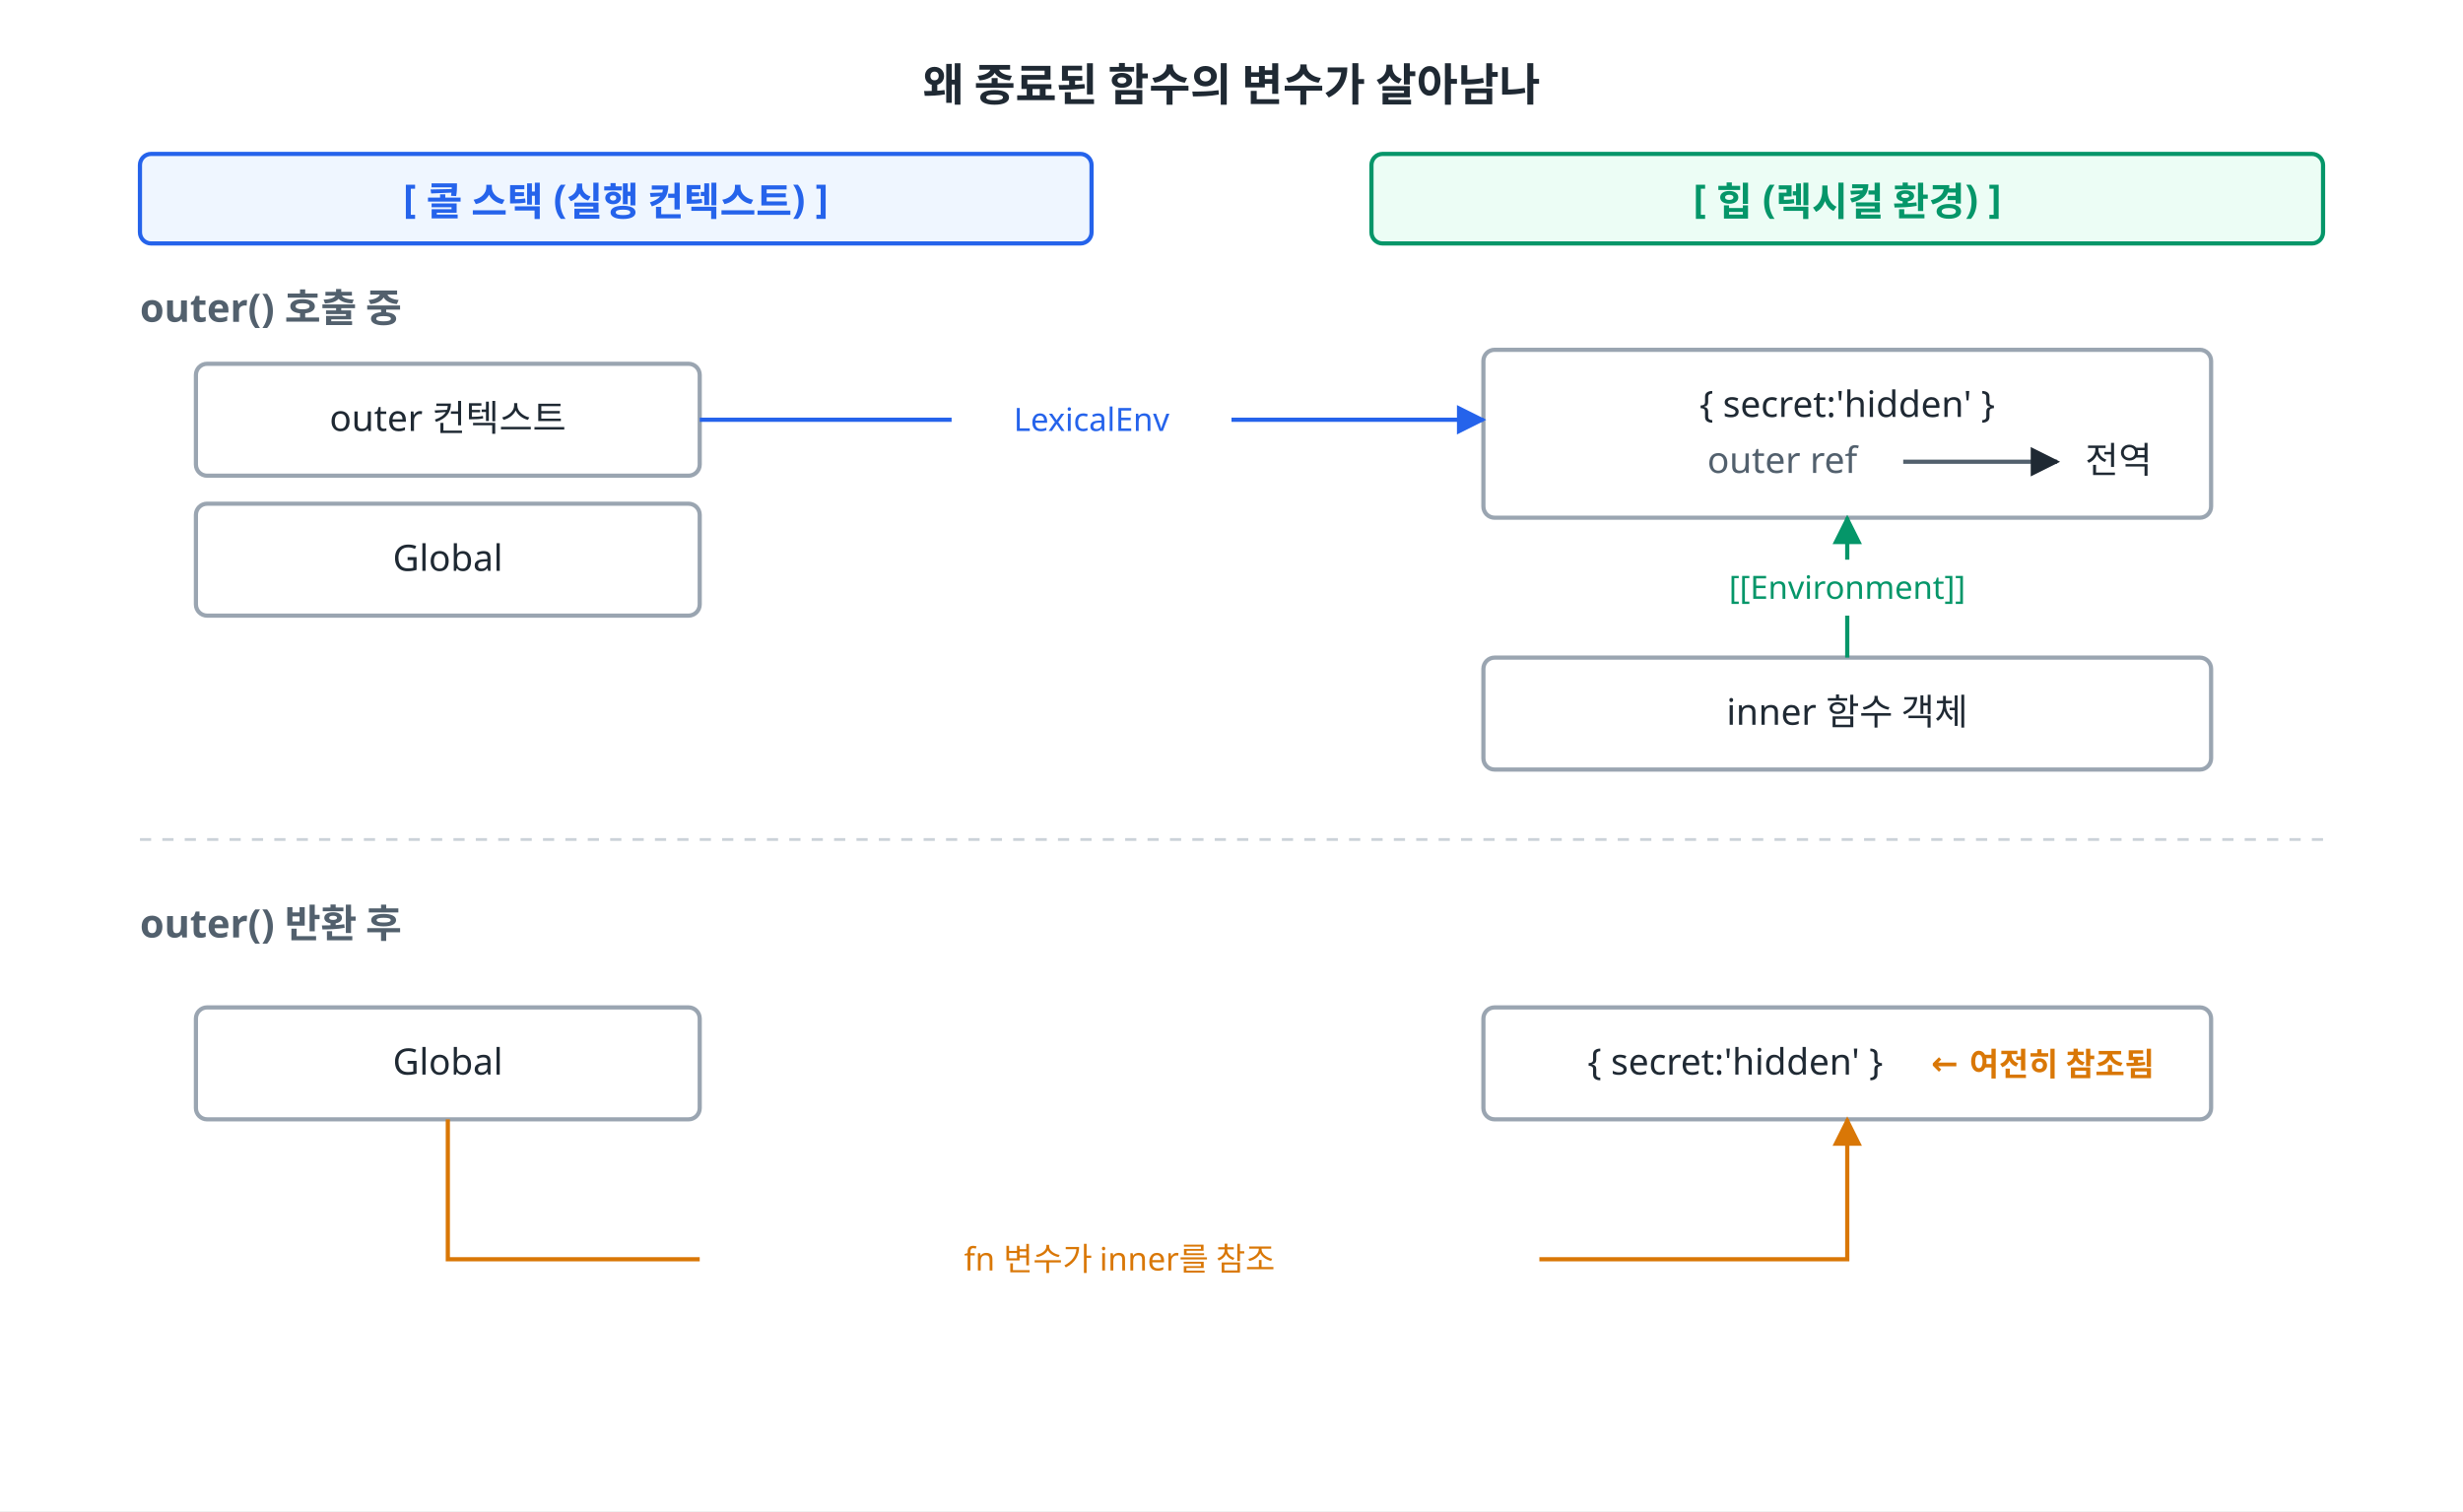
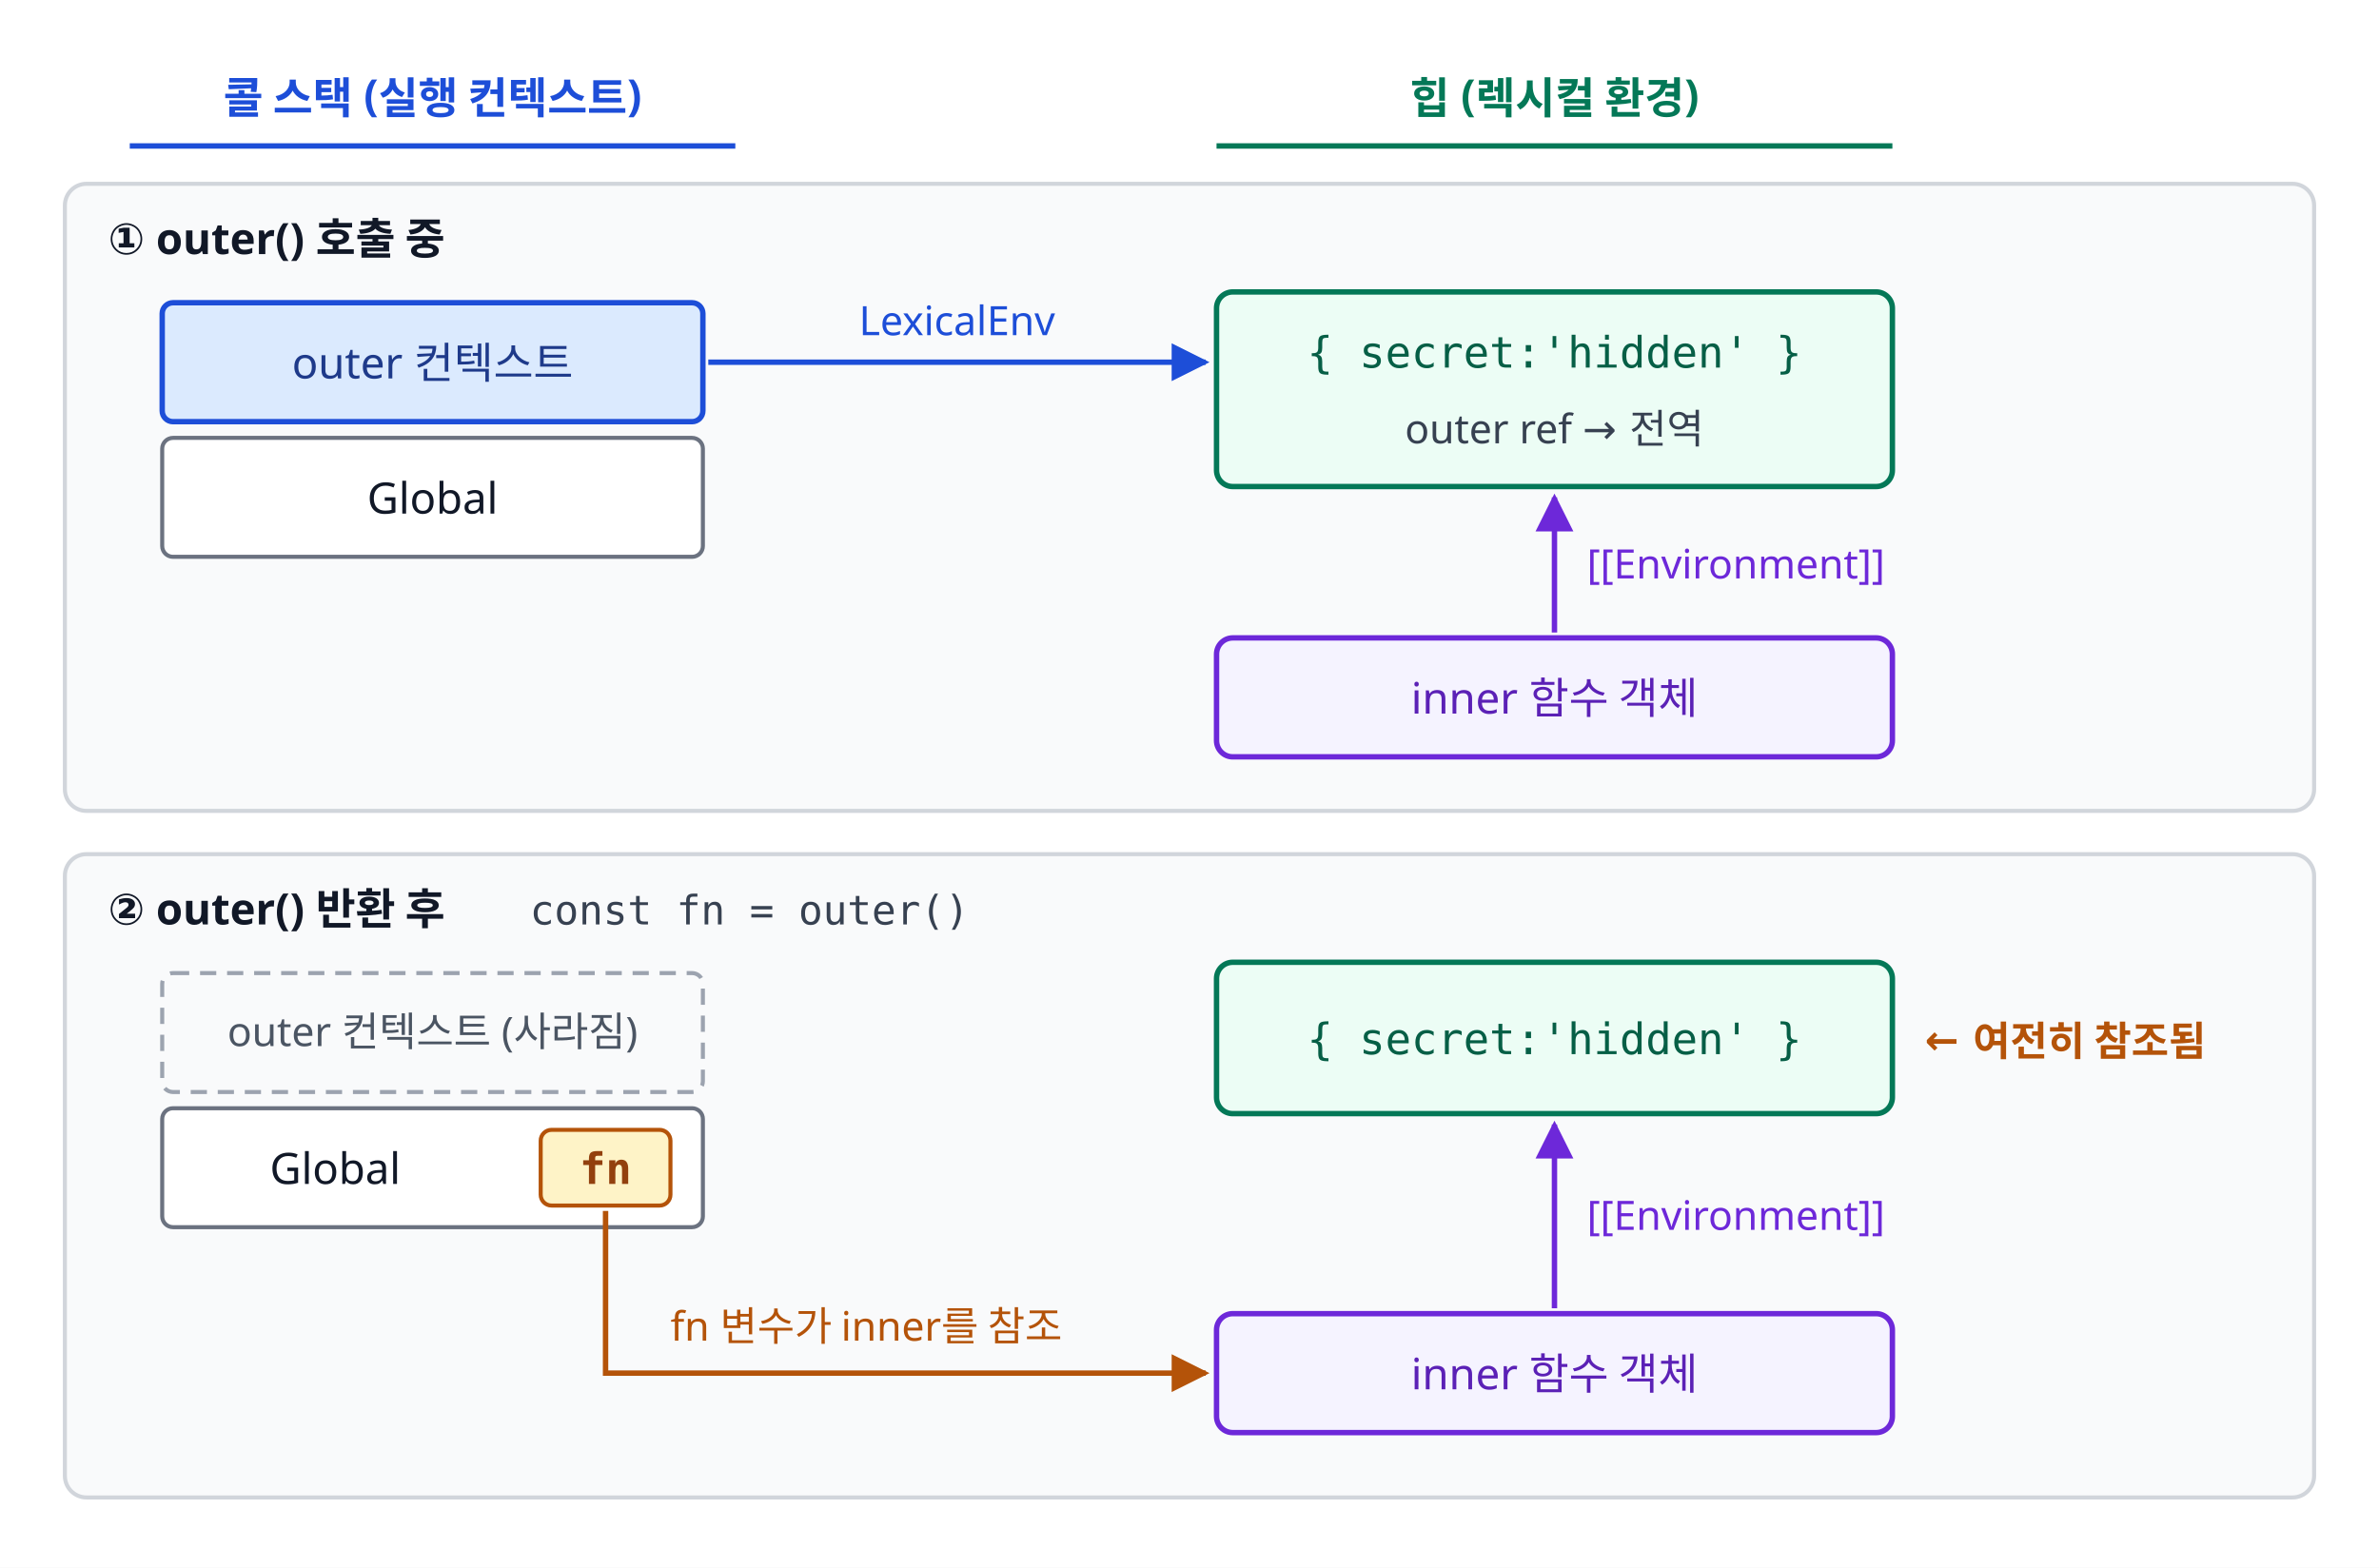
- <svg xmlns="http://www.w3.org/2000/svg" viewBox="0 0 880 540" width="880" height="540" font-family="'Malgun Gothic','Apple SD Gothic Neo','Noto Sans KR','Segoe UI',sans-serif" role="img" aria-labelledby="t d">
-   <rect width="880" height="540" fill="#ffffff" />
+ <svg xmlns="http://www.w3.org/2000/svg" viewBox="0 0 880 580" width="880" height="580" font-family="'Malgun Gothic','Apple SD Gothic Neo','Noto Sans KR','Segoe UI',sans-serif" role="img" aria-labelledby="t d">
+   <rect width="880" height="580" fill="#ffffff" />
  <defs>
-     <marker id="a-ink" viewBox="0 0 10 10" refX="9" refY="5" markerWidth="7" markerHeight="7" orient="auto-start-reverse">
-       <path d="M0,0 L10,5 L0,10 z" fill="#1f2933" />
+     <marker id="ab" viewBox="0 0 10 10" refX="9" refY="5" markerWidth="7" markerHeight="7" orient="auto-start-reverse">
+       <path d="M0,0 L10,5 L0,10 z" fill="#1d4ed8" />
    </marker>
-     <marker id="a-blue" viewBox="0 0 10 10" refX="9" refY="5" markerWidth="7" markerHeight="7" orient="auto-start-reverse">
-       <path d="M0,0 L10,5 L0,10 z" fill="#2563eb" />
+     <marker id="ap" viewBox="0 0 10 10" refX="9" refY="5" markerWidth="7" markerHeight="7" orient="auto-start-reverse">
+       <path d="M0,0 L10,5 L0,10 z" fill="#6d28d9" />
    </marker>
-     <marker id="a-green" viewBox="0 0 10 10" refX="9" refY="5" markerWidth="7" markerHeight="7" orient="auto-start-reverse">
-       <path d="M0,0 L10,5 L0,10 z" fill="#059669" />
-     </marker>
-     <marker id="a-amber" viewBox="0 0 10 10" refX="9" refY="5" markerWidth="7" markerHeight="7" orient="auto-start-reverse">
-       <path d="M0,0 L10,5 L0,10 z" fill="#d97706" />
+     <marker id="ao" viewBox="0 0 10 10" refX="9" refY="5" markerWidth="7" markerHeight="7" orient="auto-start-reverse">
+       <path d="M0,0 L10,5 L0,10 z" fill="#b45309" />
    </marker>
  </defs>
-   <text x="440" y="36" font-size="16" font-weight="bold" fill="#1f2933" text-anchor="middle">왜 종료된 함수의 변수가 살아남나</text>
-   <rect x="50" y="55" width="340" height="32" rx="4" fill="#eff6ff" stroke="#2563eb" stroke-width="1.5" />
-   <text x="220" y="76" font-size="14" font-weight="bold" fill="#2563eb" text-anchor="middle">[ 콜 스택 (실행 컨텍스트) ]</text>
-   <rect x="490" y="55" width="340" height="32" rx="4" fill="#ecfdf5" stroke="#059669" stroke-width="1.5" />
-   <text x="660" y="76" font-size="14" font-weight="bold" fill="#059669" text-anchor="middle">[ 힙 (렉시컬 환경) ]</text>
-   <g id="section-calling">
-     <text x="50" y="115" font-size="14" font-weight="bold" fill="#52606d">outer() 호출 중</text>
-     <rect x="70" y="130" width="180" height="40" rx="4" fill="#ffffff" stroke="#9aa5b1" stroke-width="1.5" />
-     <text x="160" y="154" font-size="13" fill="#1f2933" text-anchor="middle">outer 컨텍스트</text>
-     <rect x="70" y="180" width="180" height="40" rx="4" fill="#ffffff" stroke="#9aa5b1" stroke-width="1.5" />
-     <text x="160" y="204" font-size="13" fill="#1f2933" text-anchor="middle">Global</text>
-     <rect x="530" y="125" width="260" height="60" rx="4" fill="#ffffff" stroke="#9aa5b1" stroke-width="1.5" />
-     <text x="660" y="149" font-size="13" fill="#1f2933" text-anchor="middle">{ secret:'hidden' }</text>
-     <text x="610" y="169" font-size="13" fill="#52606d">outer ref</text>
-     <path d="M680,165 L735,165" stroke="#52606d" stroke-width="1.5" fill="none" marker-end="url(#a-ink)" />
-     <text x="745" y="169" font-size="13" fill="#1f2933">전역</text>
-     <rect x="530" y="235" width="260" height="40" rx="4" fill="#ffffff" stroke="#9aa5b1" stroke-width="1.5" />
-     <text x="660" y="259" font-size="13" fill="#1f2933" text-anchor="middle">inner 함수 객체</text>
-     <path d="M250,150 L530,150" stroke="#2563eb" stroke-width="1.5" fill="none" marker-end="url(#a-blue)" />
-     <rect x="340" y="140" width="100" height="20" fill="#ffffff" />
-     <text x="390" y="154" font-size="11.5" fill="#2563eb" text-anchor="middle">LexicalEnv</text>
-     <path d="M660,235 L660,185" stroke="#059669" stroke-width="1.5" fill="none" marker-end="url(#a-green)" />
-     <rect x="590" y="200" width="140" height="20" fill="#ffffff" />
-     <text x="660" y="214" font-size="11.5" fill="#059669" text-anchor="middle">[[Environment]]</text>
-   </g>
-   <line x1="50" y1="300" x2="830" y2="300" stroke="#cbd2d9" stroke-width="1" stroke-dasharray="4 4" />
-   <g id="section-returned">
-     <text x="50" y="335" font-size="14" font-weight="bold" fill="#52606d">outer() 반환 후</text>
-     <rect x="70" y="360" width="180" height="40" rx="4" fill="#ffffff" stroke="#9aa5b1" stroke-width="1.5" />
-     <text x="160" y="384" font-size="13" fill="#1f2933" text-anchor="middle">Global</text>
-     <rect x="530" y="360" width="260" height="40" rx="4" fill="#ffffff" stroke="#9aa5b1" stroke-width="1.5" />
-     <text x="620" y="384" font-size="13" fill="#1f2933" text-anchor="middle">{ secret:'hidden' }</text>
-     <text x="690" y="384" font-size="11.5" fill="#d97706" font-weight="bold">← 여전히 참조됨</text>
-     <path d="M160,400 L160,450 L660,450 L660,400" stroke="#d97706" stroke-width="1.5" fill="none" marker-end="url(#a-amber)" />
-     <rect x="250" y="440" width="300" height="20" fill="#ffffff" />
-     <text x="400" y="454" font-size="11.5" fill="#d97706" text-anchor="middle">fn 변수가 inner를 참조</text>
-   </g>
+   <text x="160" y="42" font-size="16" font-weight="700" fill="#1d4ed8" text-anchor="middle">콜 스택 (실행 컨텍스트)</text>
+   <line x1="48" y1="54" x2="272" y2="54" stroke="#1d4ed8" stroke-width="2" />
+   <text x="575" y="42" font-size="16" font-weight="700" fill="#047857" text-anchor="middle">힙 (렉시컬 환경)</text>
+   <line x1="450" y1="54" x2="700" y2="54" stroke="#047857" stroke-width="2" />
+   <rect x="24" y="68" width="832" height="232" rx="8" fill="#f9fafb" stroke="#d1d5db" stroke-width="1.5" />
+   <text x="40" y="94" font-size="16" font-weight="700" fill="#111827">① outer() 호출 중</text>
+   <rect x="60" y="112" width="200" height="44" rx="4" fill="#dbeafe" stroke="#1d4ed8" stroke-width="2" />
+   <text x="160" y="140" font-size="16" fill="#1e3a8a" text-anchor="middle">outer 컨텍스트</text>
+   <rect x="60" y="162" width="200" height="44" rx="4" fill="#ffffff" stroke="#6b7280" stroke-width="1.5" />
+   <text x="160" y="190" font-size="16" fill="#111827" text-anchor="middle">Global</text>
+   <rect x="450" y="108" width="250" height="72" rx="6" fill="#ecfdf5" stroke="#047857" stroke-width="2" />
+   <text x="575" y="136" font-size="16" fill="#065f46" text-anchor="middle" font-family="Consolas,'D2Coding',Menlo,'Malgun Gothic',monospace">{ secret:'hidden' }</text>
+   <text x="575" y="164" font-size="15" fill="#374151" text-anchor="middle">outer ref → 전역</text>
+   <path d="M262,134 L446,134" stroke="#1d4ed8" stroke-width="2" fill="none" marker-end="url(#ab)" />
+   <text x="354" y="124" font-size="15" fill="#1d4ed8" text-anchor="middle">LexicalEnv</text>
+   <rect x="450" y="236" width="250" height="44" rx="6" fill="#f5f3ff" stroke="#6d28d9" stroke-width="2" />
+   <text x="575" y="264" font-size="16" fill="#5b21b6" text-anchor="middle">inner 함수 객체</text>
+   <path d="M575,234 L575,184" stroke="#6d28d9" stroke-width="2" fill="none" marker-end="url(#ap)" />
+   <text x="587" y="214" font-size="15" fill="#6d28d9">[[Environment]]</text>
+   <rect x="24" y="316" width="832" height="238" rx="8" fill="#f9fafb" stroke="#d1d5db" stroke-width="1.5" />
+   <text x="40" y="342" font-size="16" font-weight="700" fill="#111827">② outer() 반환 후</text>
+   <text x="196" y="342" font-size="15" fill="#374151" font-family="Consolas,'D2Coding',Menlo,'Malgun Gothic',monospace">const fn = outer()</text>
+   <rect x="60" y="360" width="200" height="44" rx="4" fill="none" stroke="#9ca3af" stroke-width="1.5" stroke-dasharray="6 4" />
+   <text x="160" y="387" font-size="15" fill="#4b5563" text-anchor="middle">outer 컨텍스트 (사라짐)</text>
+   <rect x="60" y="410" width="200" height="44" rx="4" fill="#ffffff" stroke="#6b7280" stroke-width="1.5" />
+   <text x="124" y="438" font-size="16" fill="#111827" text-anchor="middle">Global</text>
+   <rect x="200" y="418" width="48" height="28" rx="4" fill="#fef3c7" stroke="#b45309" stroke-width="1.5" />
+   <text x="224" y="438" font-size="16" font-weight="700" fill="#92400e" text-anchor="middle" font-family="Consolas,'D2Coding',Menlo,'Malgun Gothic',monospace">fn</text>
+   <rect x="450" y="356" width="250" height="56" rx="6" fill="#ecfdf5" stroke="#047857" stroke-width="2" />
+   <text x="575" y="390" font-size="16" fill="#065f46" text-anchor="middle" font-family="Consolas,'D2Coding',Menlo,'Malgun Gothic',monospace">{ secret:'hidden' }</text>
+   <text x="712" y="390" font-size="15" font-weight="700" fill="#b45309">← 여전히 참조됨</text>
+   <rect x="450" y="486" width="250" height="44" rx="6" fill="#f5f3ff" stroke="#6d28d9" stroke-width="2" />
+   <text x="575" y="514" font-size="16" fill="#5b21b6" text-anchor="middle">inner 함수 객체</text>
+   <path d="M575,484 L575,416" stroke="#6d28d9" stroke-width="2" fill="none" marker-end="url(#ap)" />
+   <text x="587" y="455" font-size="15" fill="#6d28d9">[[Environment]]</text>
+   <path d="M224,448 L224,508 L446,508" stroke="#b45309" stroke-width="2" fill="none" marker-end="url(#ao)" />
+   <text x="248" y="496" font-size="15" fill="#b45309">fn 변수가 inner를 참조</text>
</svg>
